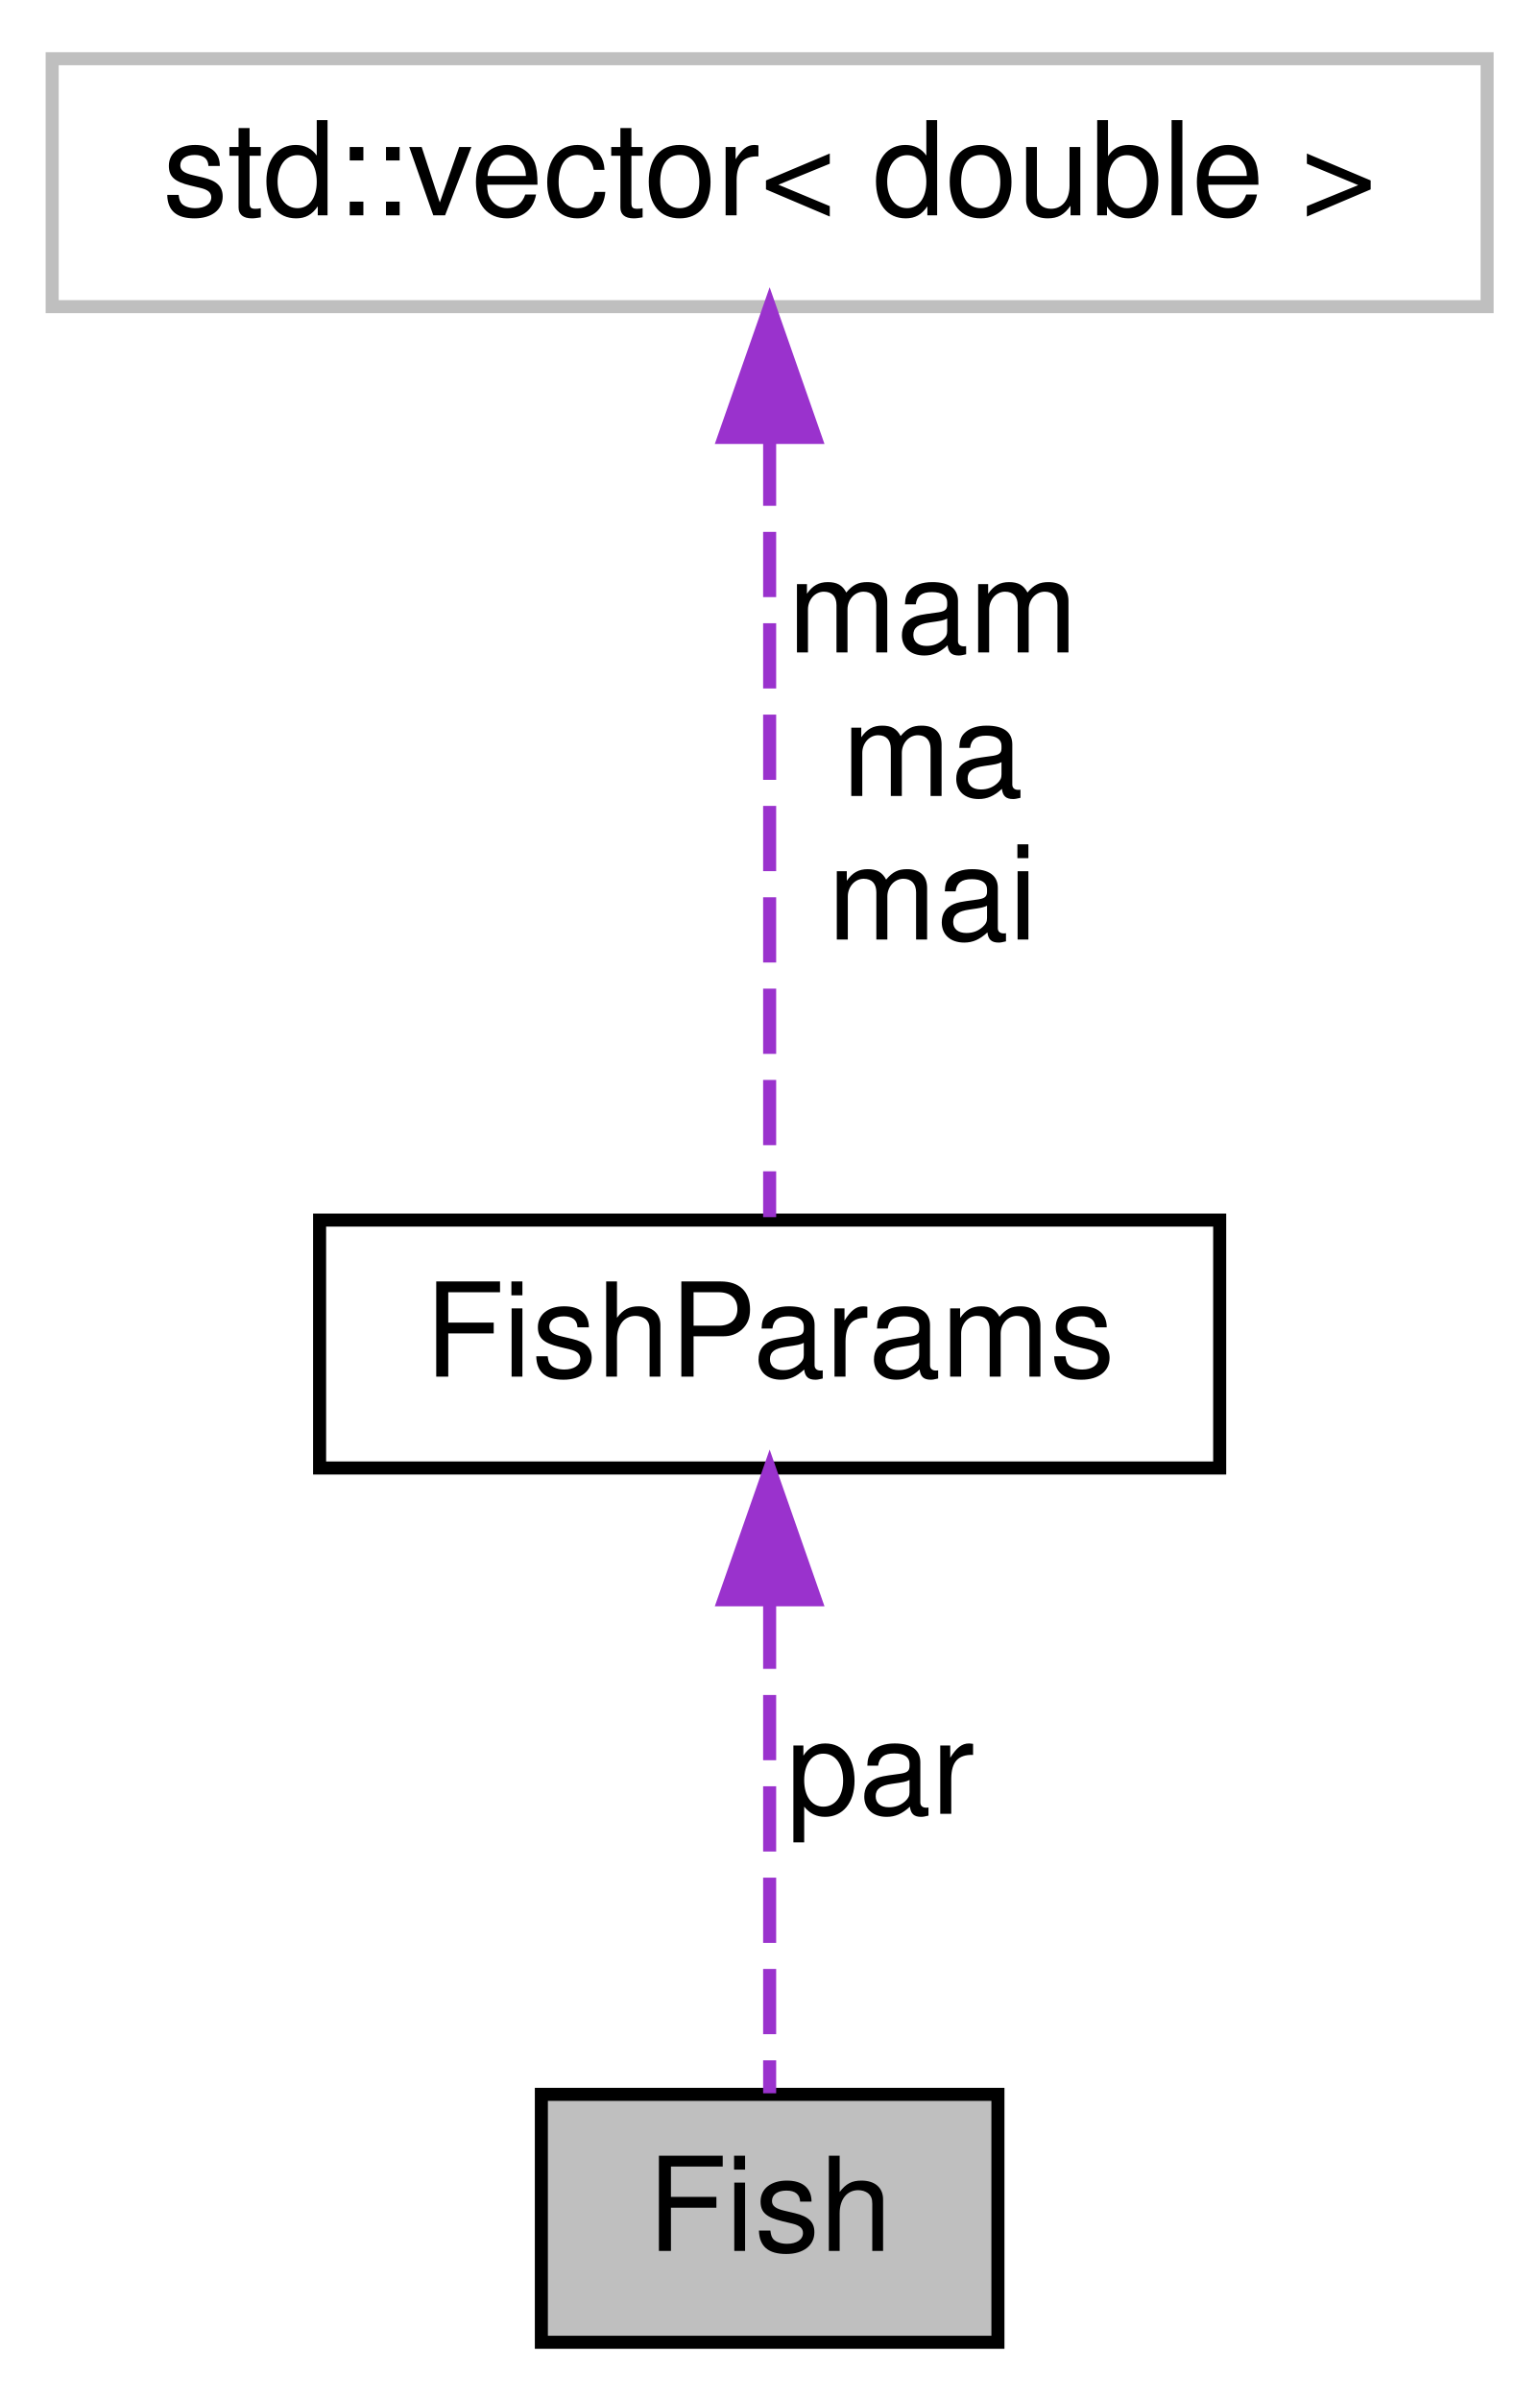
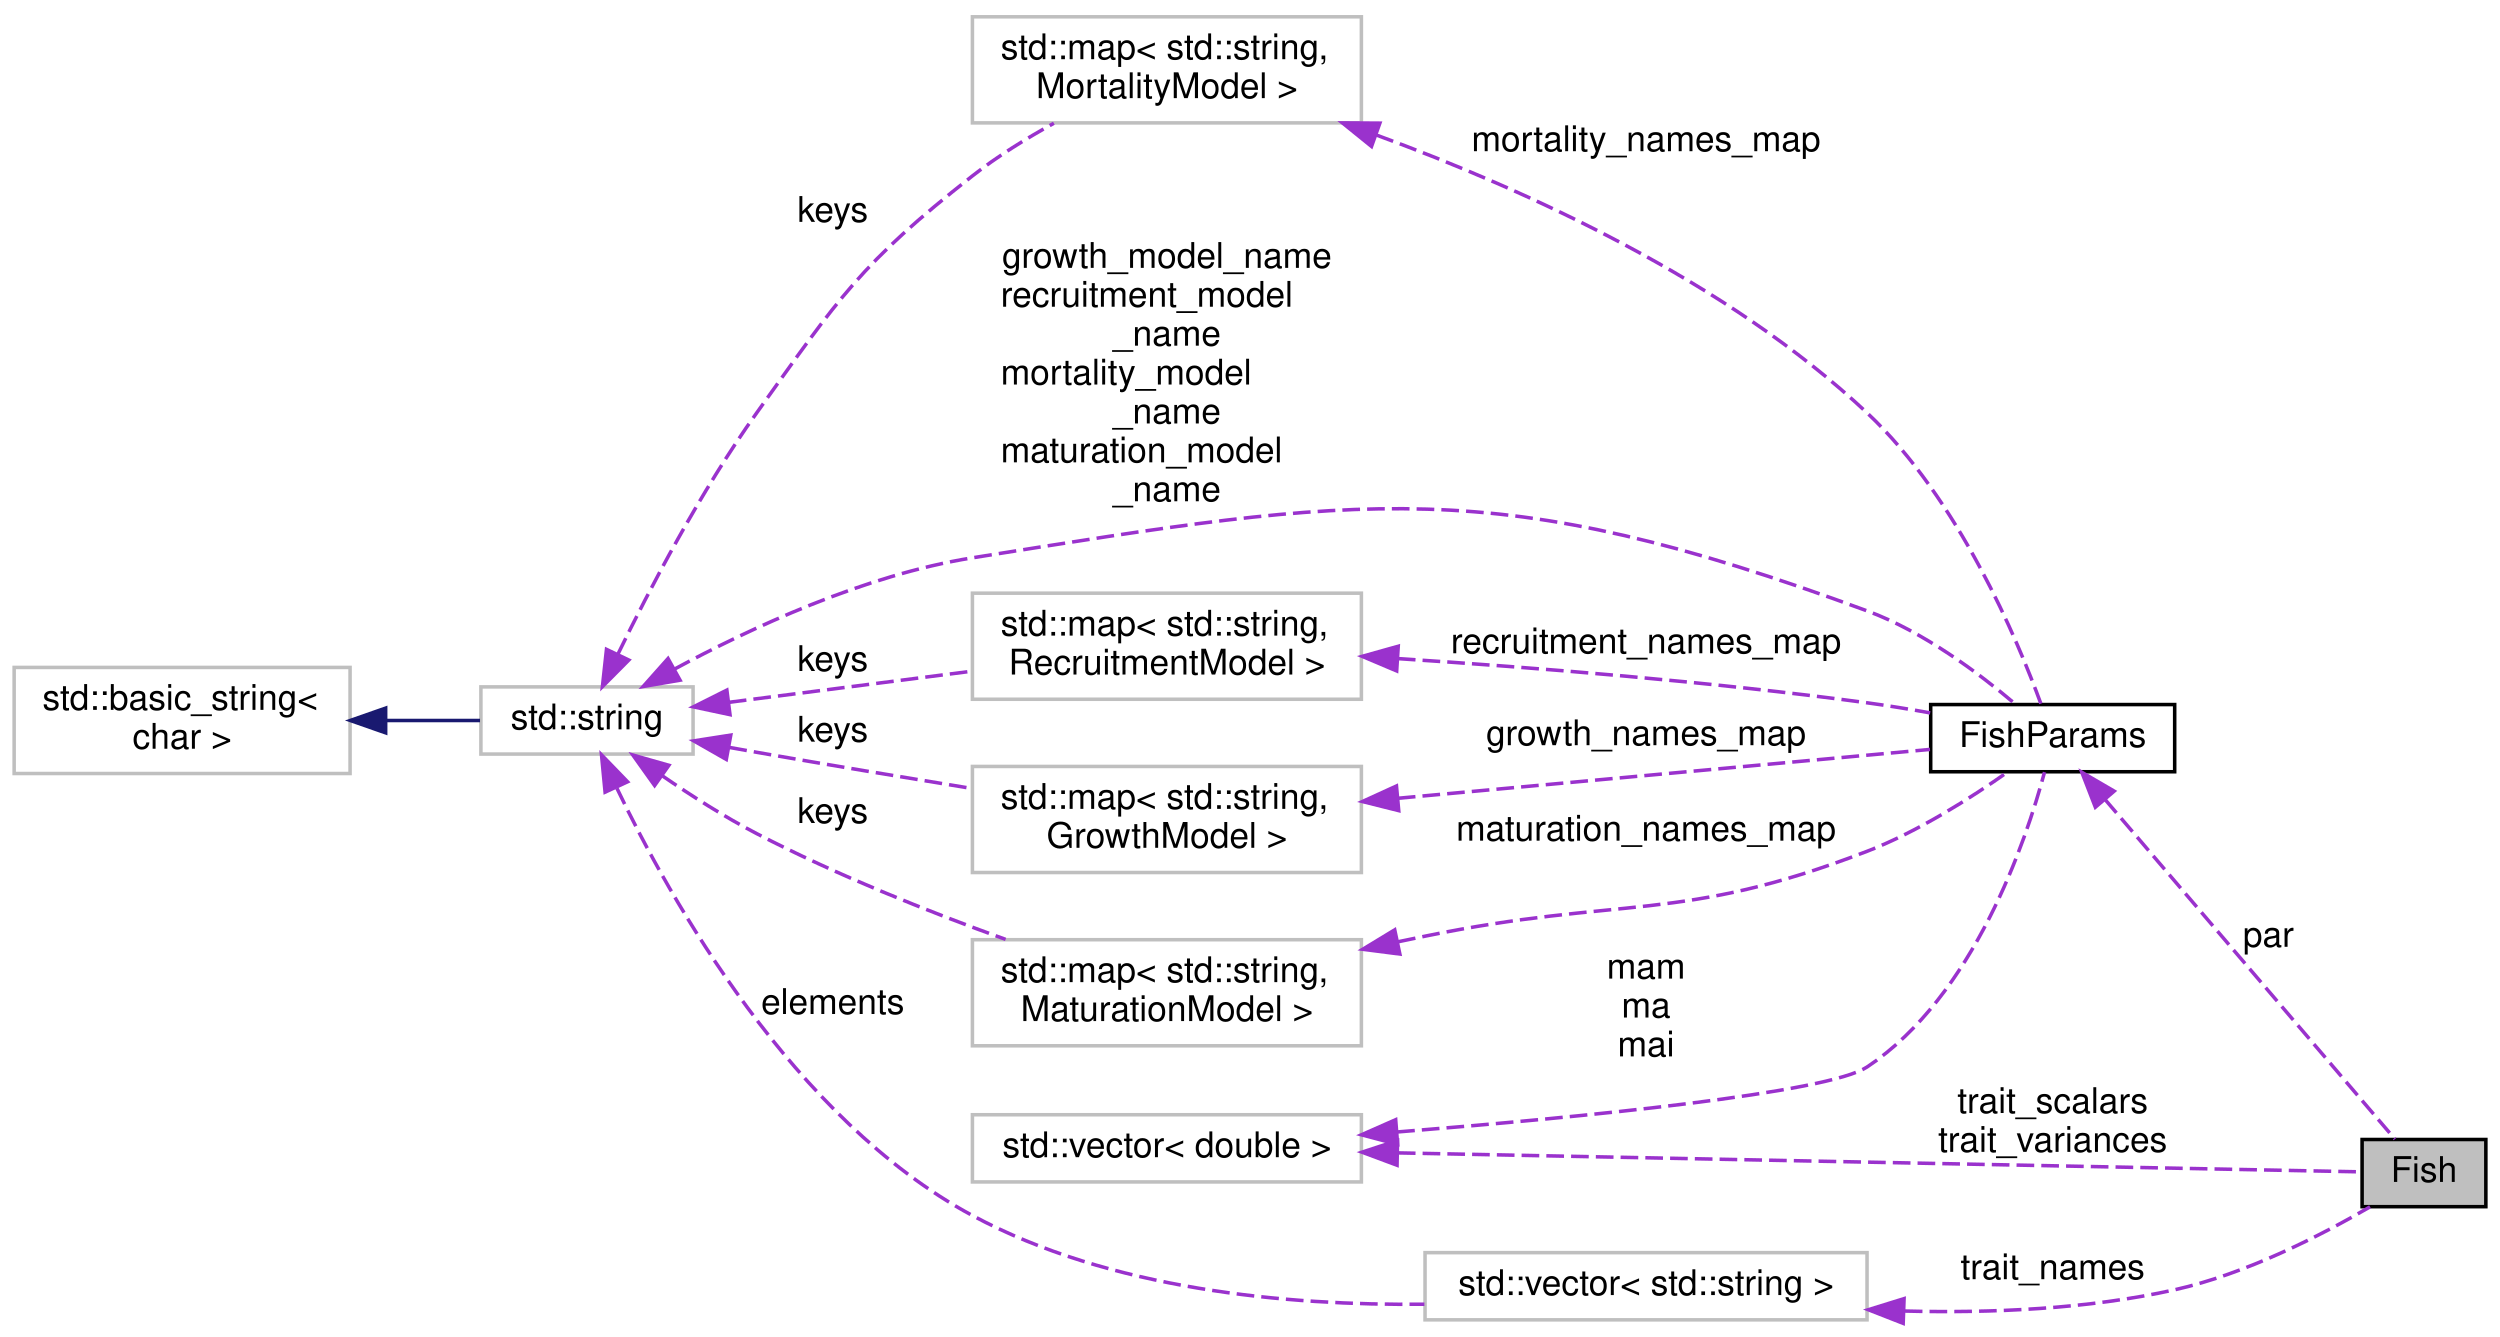
- <svg xmlns="http://www.w3.org/2000/svg" xmlns:xlink="http://www.w3.org/1999/xlink" width="118pt" height="184pt" viewBox="0.00 0.00 118.00 184.00">
-   <g id="graph0" class="graph" transform="scale(1 1) rotate(0) translate(4 180)">
+ <svg xmlns="http://www.w3.org/2000/svg" xmlns:xlink="http://www.w3.org/1999/xlink" width="707pt" height="378pt" viewBox="0.00 0.00 707.00 377.50">
+   <g id="graph0" class="graph" transform="scale(1 1) rotate(0) translate(4 373.5)">
    <g id="node1" class="node">
-       <polygon fill="#bfbfbf" stroke="#000000" points="37.5,-.5 37.5,-19.5 72.5,-19.5 72.5,-.5 37.5,-.5" />
-       <text text-anchor="middle" x="55" y="-7.5" font-family="Helvetica,sans-Serif" font-size="10.00" fill="#000000">Fish</text>
+       <polygon fill="#bfbfbf" stroke="#000000" points="664,-32.5 664,-51.5 699,-51.5 699,-32.5 664,-32.5" />
+       <text text-anchor="middle" x="681.5" y="-39.5" font-family="Helvetica,sans-Serif" font-size="10.00" fill="#000000">Fish</text>
    </g>
    <g id="node2" class="node">
      <g id="a_node2">
-         <a xlink:href="structFishParams.html" target="_top" xlink:title="FishParams">
-           <polygon fill="none" stroke="#000000" points="20.5,-67.5 20.5,-86.5 89.5,-86.5 89.5,-67.5 20.5,-67.5" />
-           <text text-anchor="middle" x="55" y="-74.5" font-family="Helvetica,sans-Serif" font-size="10.00" fill="#000000">FishParams</text>
+         <a xlink:href="classFishParams.html" target="_top" xlink:title="FishParams">
+           <polygon fill="none" stroke="#000000" points="542,-155.5 542,-174.5 611,-174.5 611,-155.5 542,-155.5" />
+           <text text-anchor="middle" x="576.5" y="-162.5" font-family="Helvetica,sans-Serif" font-size="10.00" fill="#000000">FishParams</text>
        </a>
      </g>
    </g>
    <g id="edge1" class="edge">
-       <path fill="none" stroke="#9a32cd" stroke-dasharray="5,2" d="M55,-57.108C55,-44.714 55,-29.326 55,-19.582" />
-       <polygon fill="#9a32cd" stroke="#9a32cd" points="51.5,-57.401 55,-67.4 58.5,-57.401 51.5,-57.401" />
-       <text text-anchor="middle" x="63.5" y="-41" font-family="Helvetica,sans-Serif" font-size="10.00" fill="#000000"> par</text>
+       <path fill="none" stroke="#9a32cd" stroke-dasharray="5,2" d="M591.284,-147.681C613.721,-121.398 655.623,-72.314 673.299,-51.607" />
+       <polygon fill="#9a32cd" stroke="#9a32cd" points="588.57,-145.47 584.739,-155.348 593.894,-150.015 588.57,-145.47" />
+       <text text-anchor="middle" x="637.5" y="-106" font-family="Helvetica,sans-Serif" font-size="10.00" fill="#000000"> par</text>
    </g>
    <g id="node3" class="node">
-       <polygon fill="none" stroke="#bfbfbf" points="0,-156.5 0,-175.5 110,-175.5 110,-156.5 0,-156.5" />
-       <text text-anchor="middle" x="55" y="-163.5" font-family="Helvetica,sans-Serif" font-size="10.00" fill="#000000">std::vector&lt; double &gt;</text>
+       <polygon fill="none" stroke="#bfbfbf" points="271,-176 271,-206 381,-206 381,-176 271,-176" />
+       <text text-anchor="start" x="279" y="-194" font-family="Helvetica,sans-Serif" font-size="10.00" fill="#000000">std::map&lt; std::string,</text>
+       <text text-anchor="middle" x="326" y="-183" font-family="Helvetica,sans-Serif" font-size="10.00" fill="#000000"> RecruitmentModel &gt;</text>
    </g>
    <g id="edge2" class="edge">
-       <path fill="none" stroke="#9a32cd" stroke-dasharray="5,2" d="M55,-146.238C55,-127.765 55,-100.957 55,-86.726" />
-       <polygon fill="#9a32cd" stroke="#9a32cd" points="51.5,-146.475 55,-156.475 58.5,-146.476 51.5,-146.475" />
-       <text text-anchor="middle" x="67.5" y="-130" font-family="Helvetica,sans-Serif" font-size="10.00" fill="#000000"> mam</text>
-       <text text-anchor="middle" x="67.5" y="-119" font-family="Helvetica,sans-Serif" font-size="10.00" fill="#000000">ma</text>
-       <text text-anchor="middle" x="67.5" y="-108" font-family="Helvetica,sans-Serif" font-size="10.00" fill="#000000">mai</text>
+       <path fill="none" stroke="#9a32cd" stroke-dasharray="5,2" d="M391.312,-187.494C430.001,-184.977 479.922,-180.961 524,-175 529.793,-174.217 535.914,-173.213 541.851,-172.145" />
+       <polygon fill="#9a32cd" stroke="#9a32cd" points="390.98,-184.008 381.222,-188.134 391.423,-190.994 390.98,-184.008" />
+       <text text-anchor="middle" x="461.5" y="-189" font-family="Helvetica,sans-Serif" font-size="10.00" fill="#000000"> recruitment_names_map</text>
+     </g>
+     <g id="node4" class="node">
+       <g id="a_node4">
+         <a xlink:title="STL class. ">
+           <polygon fill="none" stroke="#bfbfbf" points="132,-160.5 132,-179.5 192,-179.5 192,-160.5 132,-160.5" />
+           <text text-anchor="middle" x="162" y="-167.5" font-family="Helvetica,sans-Serif" font-size="10.00" fill="#000000">std::string</text>
+         </a>
+       </g>
+     </g>
+     <g id="edge5" class="edge">
+       <path fill="none" stroke="#9a32cd" stroke-dasharray="5,2" d="M186.64,-184.468C208.083,-196.043 240.434,-211.117 271,-216 382.231,-233.769 418.296,-239.92 524,-201 539.971,-195.119 555.726,-183.286 565.745,-174.79" />
+       <polygon fill="#9a32cd" stroke="#9a32cd" points="188.32,-181.397 177.878,-179.603 184.922,-187.517 188.32,-181.397" />
+       <text text-anchor="middle" x="326" y="-298" font-family="Helvetica,sans-Serif" font-size="10.00" fill="#000000"> growth_model_name</text>
+       <text text-anchor="start" x="279" y="-287" font-family="Helvetica,sans-Serif" font-size="10.00" fill="#000000">recruitment_model</text>
+       <text text-anchor="middle" x="326" y="-276" font-family="Helvetica,sans-Serif" font-size="10.00" fill="#000000">_name</text>
+       <text text-anchor="start" x="279" y="-265" font-family="Helvetica,sans-Serif" font-size="10.00" fill="#000000">mortality_model</text>
+       <text text-anchor="middle" x="326" y="-254" font-family="Helvetica,sans-Serif" font-size="10.00" fill="#000000">_name</text>
+       <text text-anchor="start" x="279" y="-243" font-family="Helvetica,sans-Serif" font-size="10.00" fill="#000000">maturation_model</text>
+       <text text-anchor="middle" x="326" y="-232" font-family="Helvetica,sans-Serif" font-size="10.00" fill="#000000">_name</text>
+     </g>
+     <g id="edge3" class="edge">
+       <path fill="none" stroke="#9a32cd" stroke-dasharray="5,2" d="M202.116,-175.137C222.814,-177.787 248.378,-181.061 270.899,-183.944" />
+       <polygon fill="#9a32cd" stroke="#9a32cd" points="202.444,-171.65 192.08,-173.852 201.555,-178.594 202.444,-171.65" />
+       <text text-anchor="middle" x="231.5" y="-184" font-family="Helvetica,sans-Serif" font-size="10.00" fill="#000000"> keys</text>
+     </g>
+     <g id="node6" class="node">
+       <polygon fill="none" stroke="#bfbfbf" points="271,-127 271,-157 381,-157 381,-127 271,-127" />
+       <text text-anchor="start" x="279" y="-145" font-family="Helvetica,sans-Serif" font-size="10.00" fill="#000000">std::map&lt; std::string,</text>
+       <text text-anchor="middle" x="326" y="-134" font-family="Helvetica,sans-Serif" font-size="10.00" fill="#000000"> GrowthModel &gt;</text>
+     </g>
+     <g id="edge7" class="edge">
+       <path fill="none" stroke="#9a32cd" stroke-dasharray="5,2" d="M202.271,-162.379C204.885,-161.906 207.479,-161.443 210,-161 229.798,-157.523 251.534,-153.909 270.786,-150.778" />
+       <polygon fill="#9a32cd" stroke="#9a32cd" points="201.399,-158.981 192.195,-164.229 202.663,-165.866 201.399,-158.981" />
+       <text text-anchor="middle" x="231.5" y="-164" font-family="Helvetica,sans-Serif" font-size="10.00" fill="#000000"> keys</text>
+     </g>
+     <g id="node7" class="node">
+       <polygon fill="none" stroke="#bfbfbf" points="271,-78 271,-108 381,-108 381,-78 271,-78" />
+       <text text-anchor="start" x="279" y="-96" font-family="Helvetica,sans-Serif" font-size="10.00" fill="#000000">std::map&lt; std::string,</text>
+       <text text-anchor="middle" x="326" y="-85" font-family="Helvetica,sans-Serif" font-size="10.00" fill="#000000"> MaturationModel &gt;</text>
+     </g>
+     <g id="edge9" class="edge">
+       <path fill="none" stroke="#9a32cd" stroke-dasharray="5,2" d="M183.176,-154.437C191.322,-148.841 200.862,-142.746 210,-138 232.429,-126.351 258.586,-115.95 280.379,-108.09" />
+       <polygon fill="#9a32cd" stroke="#9a32cd" points="181.125,-151.601 174.97,-160.224 185.16,-157.321 181.125,-151.601" />
+       <text text-anchor="middle" x="231.5" y="-141" font-family="Helvetica,sans-Serif" font-size="10.00" fill="#000000"> keys</text>
+     </g>
+     <g id="node8" class="node">
+       <polygon fill="none" stroke="#bfbfbf" points="271,-339 271,-369 381,-369 381,-339 271,-339" />
+       <text text-anchor="start" x="279" y="-357" font-family="Helvetica,sans-Serif" font-size="10.00" fill="#000000">std::map&lt; std::string,</text>
+       <text text-anchor="middle" x="326" y="-346" font-family="Helvetica,sans-Serif" font-size="10.00" fill="#000000"> MortalityModel &gt;</text>
+     </g>
+     <g id="edge11" class="edge">
+       <path fill="none" stroke="#9a32cd" stroke-dasharray="5,2" d="M170.76,-188.782C179.588,-206.931 194.144,-234.854 210,-257 233.443,-289.744 239.33,-299.125 271,-324 278.014,-329.509 286.178,-334.567 294.035,-338.897" />
+       <polygon fill="#9a32cd" stroke="#9a32cd" points="173.831,-187.09 166.365,-179.573 167.513,-190.105 173.831,-187.09" />
+       <text text-anchor="middle" x="231.5" y="-311" font-family="Helvetica,sans-Serif" font-size="10.00" fill="#000000"> keys</text>
+     </g>
+     <g id="node10" class="node">
+       <polygon fill="none" stroke="#bfbfbf" points="399,-.5 399,-19.5 524,-19.5 524,-.5 399,-.5" />
+       <text text-anchor="middle" x="461.5" y="-7.5" font-family="Helvetica,sans-Serif" font-size="10.00" fill="#000000">std::vector&lt; std::string &gt;</text>
+     </g>
+     <g id="edge14" class="edge">
+       <path fill="none" stroke="#9a32cd" stroke-dasharray="5,2" d="M170.458,-150.849C185.532,-119.315 220.291,-57.243 271,-30 309.962,-9.068 359.858,-4.487 398.811,-4.918" />
+       <polygon fill="#9a32cd" stroke="#9a32cd" points="167.119,-149.732 166.106,-160.278 173.475,-152.665 167.119,-149.732" />
+       <text text-anchor="middle" x="231.5" y="-87" font-family="Helvetica,sans-Serif" font-size="10.00" fill="#000000"> elements</text>
+     </g>
+     <g id="node5" class="node">
+       <g id="a_node5">
+         <a xlink:title="STL class. ">
+           <polygon fill="none" stroke="#bfbfbf" points="0,-155 0,-185 95,-185 95,-155 0,-155" />
+           <text text-anchor="start" x="8" y="-173" font-family="Helvetica,sans-Serif" font-size="10.00" fill="#000000">std::basic_string&lt;</text>
+           <text text-anchor="middle" x="47.5" y="-162" font-family="Helvetica,sans-Serif" font-size="10.00" fill="#000000"> char &gt;</text>
+         </a>
+       </g>
+     </g>
+     <g id="edge4" class="edge">
+       <path fill="none" stroke="#191970" d="M105.336,-170C114.47,-170 123.585,-170 131.749,-170" />
+       <polygon fill="#191970" stroke="#191970" points="105.064,-166.5 95.064,-170 105.064,-173.5 105.064,-166.5" />
+     </g>
+     <g id="edge6" class="edge">
+       <path fill="none" stroke="#9a32cd" stroke-dasharray="5,2" d="M391.306,-147.996C439.444,-152.416 503.04,-158.255 541.794,-161.814" />
+       <polygon fill="#9a32cd" stroke="#9a32cd" points="391.562,-144.505 381.283,-147.076 390.921,-151.476 391.562,-144.505" />
+       <text text-anchor="middle" x="461.5" y="-163" font-family="Helvetica,sans-Serif" font-size="10.00" fill="#000000"> growth_names_map</text>
+     </g>
+     <g id="edge8" class="edge">
+       <path fill="none" stroke="#9a32cd" stroke-dasharray="5,2" d="M391.375,-107.416C393.949,-107.956 396.498,-108.486 399,-109 454.412,-120.39 471.228,-112.62 524,-133 538.538,-138.614 553.569,-148.233 563.803,-155.463" />
+       <polygon fill="#9a32cd" stroke="#9a32cd" points="391.879,-103.945 381.371,-105.295 390.428,-110.793 391.879,-103.945" />
+       <text text-anchor="middle" x="461.5" y="-136" font-family="Helvetica,sans-Serif" font-size="10.00" fill="#000000"> maturation_names_map</text>
+     </g>
+     <g id="edge10" class="edge">
+       <path fill="none" stroke="#9a32cd" stroke-dasharray="5,2" d="M385.299,-335.54C427.832,-319.96 484.389,-294.19 524,-257 549.875,-232.706 566.575,-192.752 573.228,-174.559" />
+       <polygon fill="#9a32cd" stroke="#9a32cd" points="383.868,-332.335 375.63,-338.996 386.224,-338.926 383.868,-332.335" />
+       <text text-anchor="middle" x="461.5" y="-331" font-family="Helvetica,sans-Serif" font-size="10.00" fill="#000000"> mortality_names_map</text>
+     </g>
+     <g id="node9" class="node">
+       <polygon fill="none" stroke="#bfbfbf" points="271,-39.5 271,-58.5 381,-58.5 381,-39.5 271,-39.5" />
+       <text text-anchor="middle" x="326" y="-46.5" font-family="Helvetica,sans-Serif" font-size="10.00" fill="#000000">std::vector&lt; double &gt;</text>
+     </g>
+     <g id="edge15" class="edge">
+       <path fill="none" stroke="#9a32cd" stroke-dasharray="5,2" d="M391.311,-47.714C474.892,-46.068 614.745,-43.314 663.827,-42.348" />
+       <polygon fill="#9a32cd" stroke="#9a32cd" points="391.086,-44.218 381.157,-47.914 391.224,-51.216 391.086,-44.218" />
+       <text text-anchor="middle" x="576.5" y="-59" font-family="Helvetica,sans-Serif" font-size="10.00" fill="#000000"> trait_scalars</text>
+       <text text-anchor="middle" x="576.5" y="-48" font-family="Helvetica,sans-Serif" font-size="10.00" fill="#000000">trait_variances</text>
+     </g>
+     <g id="edge12" class="edge">
+       <path fill="none" stroke="#9a32cd" stroke-dasharray="5,2" d="M391.119,-53.626C444.496,-57.901 512.981,-64.682 524,-72 554.272,-92.105 568.965,-135.939 574.189,-155.382" />
+       <polygon fill="#9a32cd" stroke="#9a32cd" points="391.25,-50.126 381.006,-52.831 390.701,-57.104 391.25,-50.126" />
+       <text text-anchor="middle" x="461.5" y="-97" font-family="Helvetica,sans-Serif" font-size="10.00" fill="#000000"> mam</text>
+       <text text-anchor="middle" x="461.5" y="-86" font-family="Helvetica,sans-Serif" font-size="10.00" fill="#000000">ma</text>
+       <text text-anchor="middle" x="461.5" y="-75" font-family="Helvetica,sans-Serif" font-size="10.00" fill="#000000">mai</text>
+     </g>
+     <g id="edge13" class="edge">
+       <path fill="none" stroke="#9a32cd" stroke-dasharray="5,2" d="M534.671,-2.989C559.185,-2.36 586.503,-3.55 611,-9 631.183,-13.49 652.423,-24.4 666.248,-32.453" />
+       <polygon fill="#9a32cd" stroke="#9a32cd" points="534.22,.497 524.353,-3.362 534.473,-6.498 534.22,.497" />
+       <text text-anchor="middle" x="576.5" y="-12" font-family="Helvetica,sans-Serif" font-size="10.00" fill="#000000"> trait_names</text>
    </g>
  </g>
</svg>
